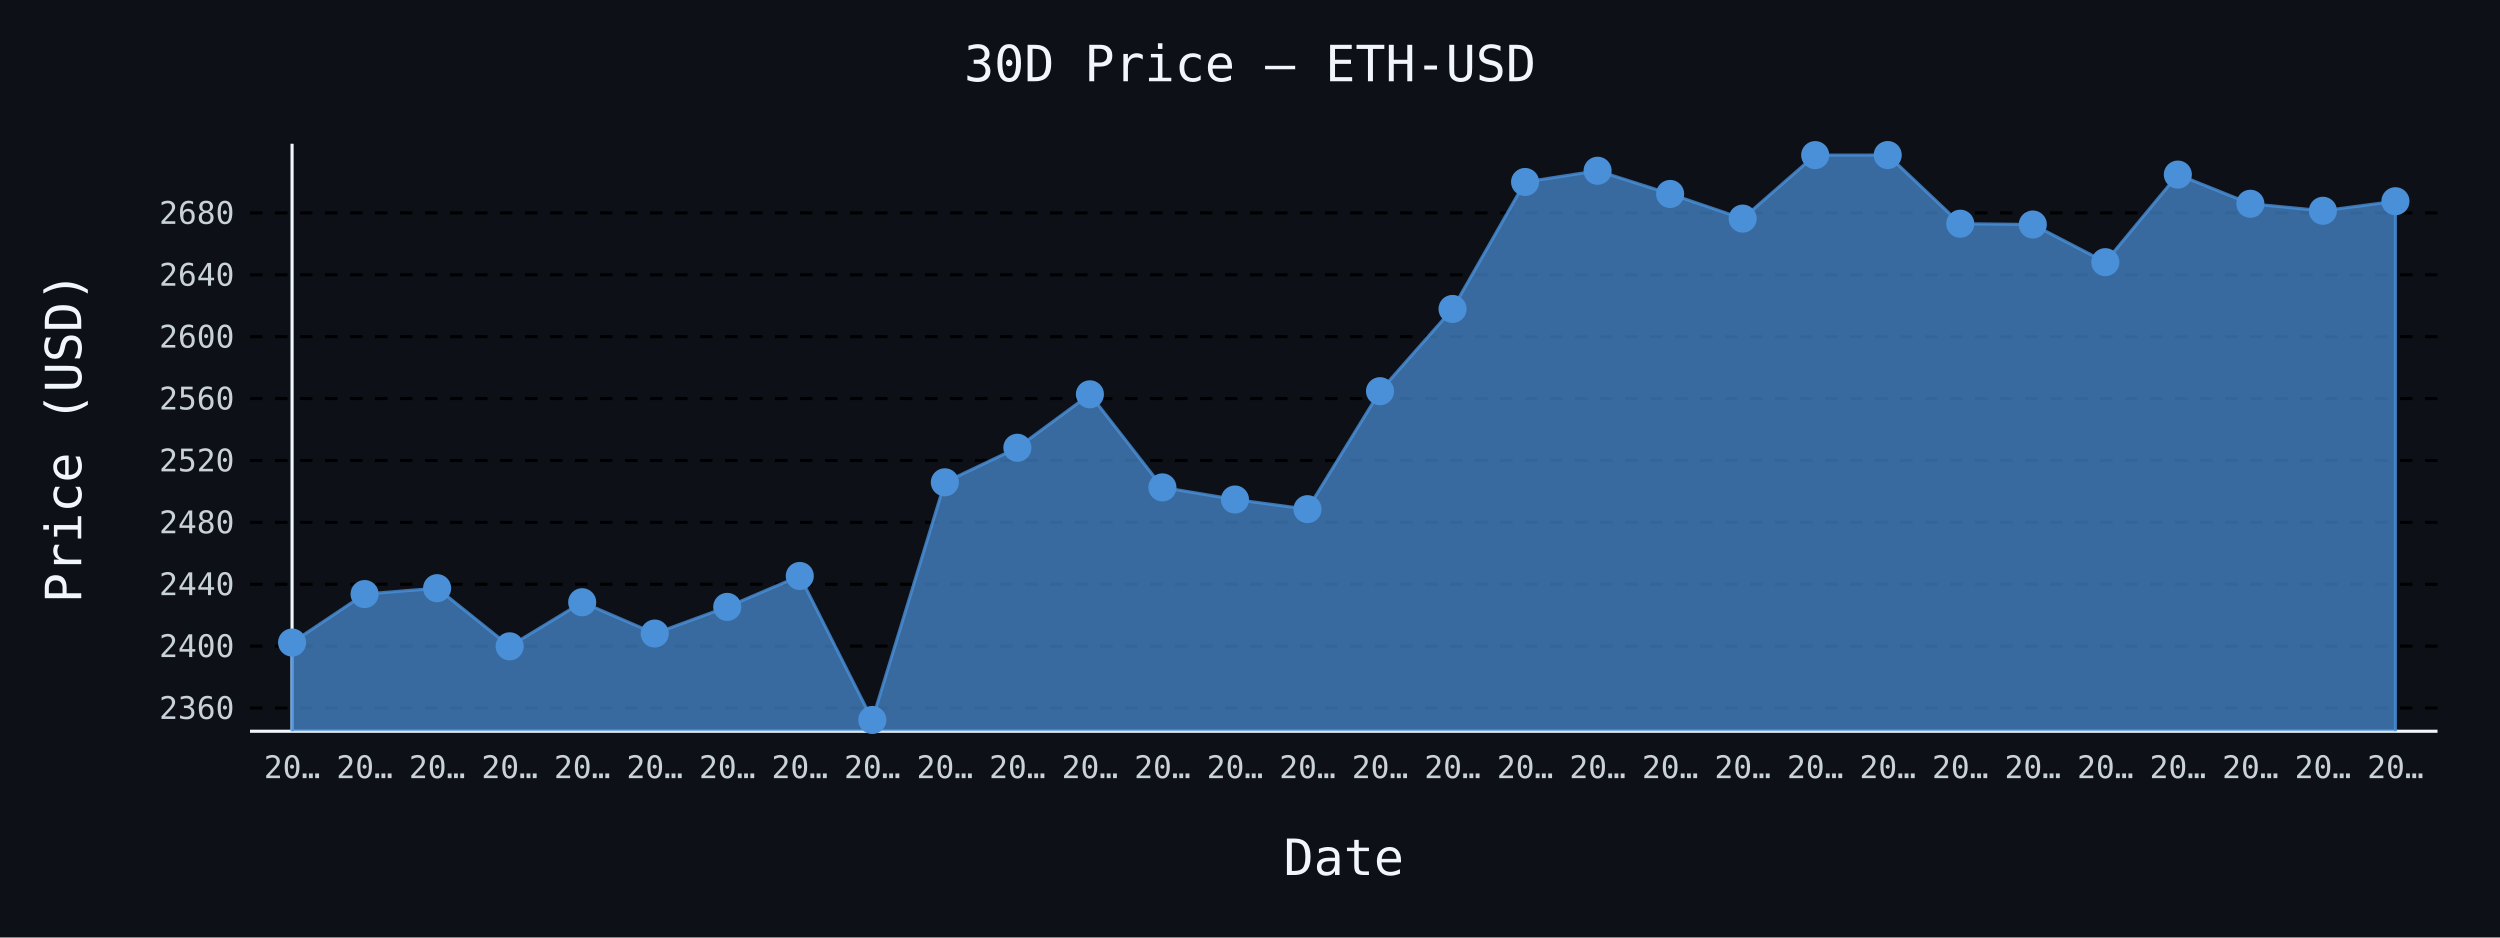
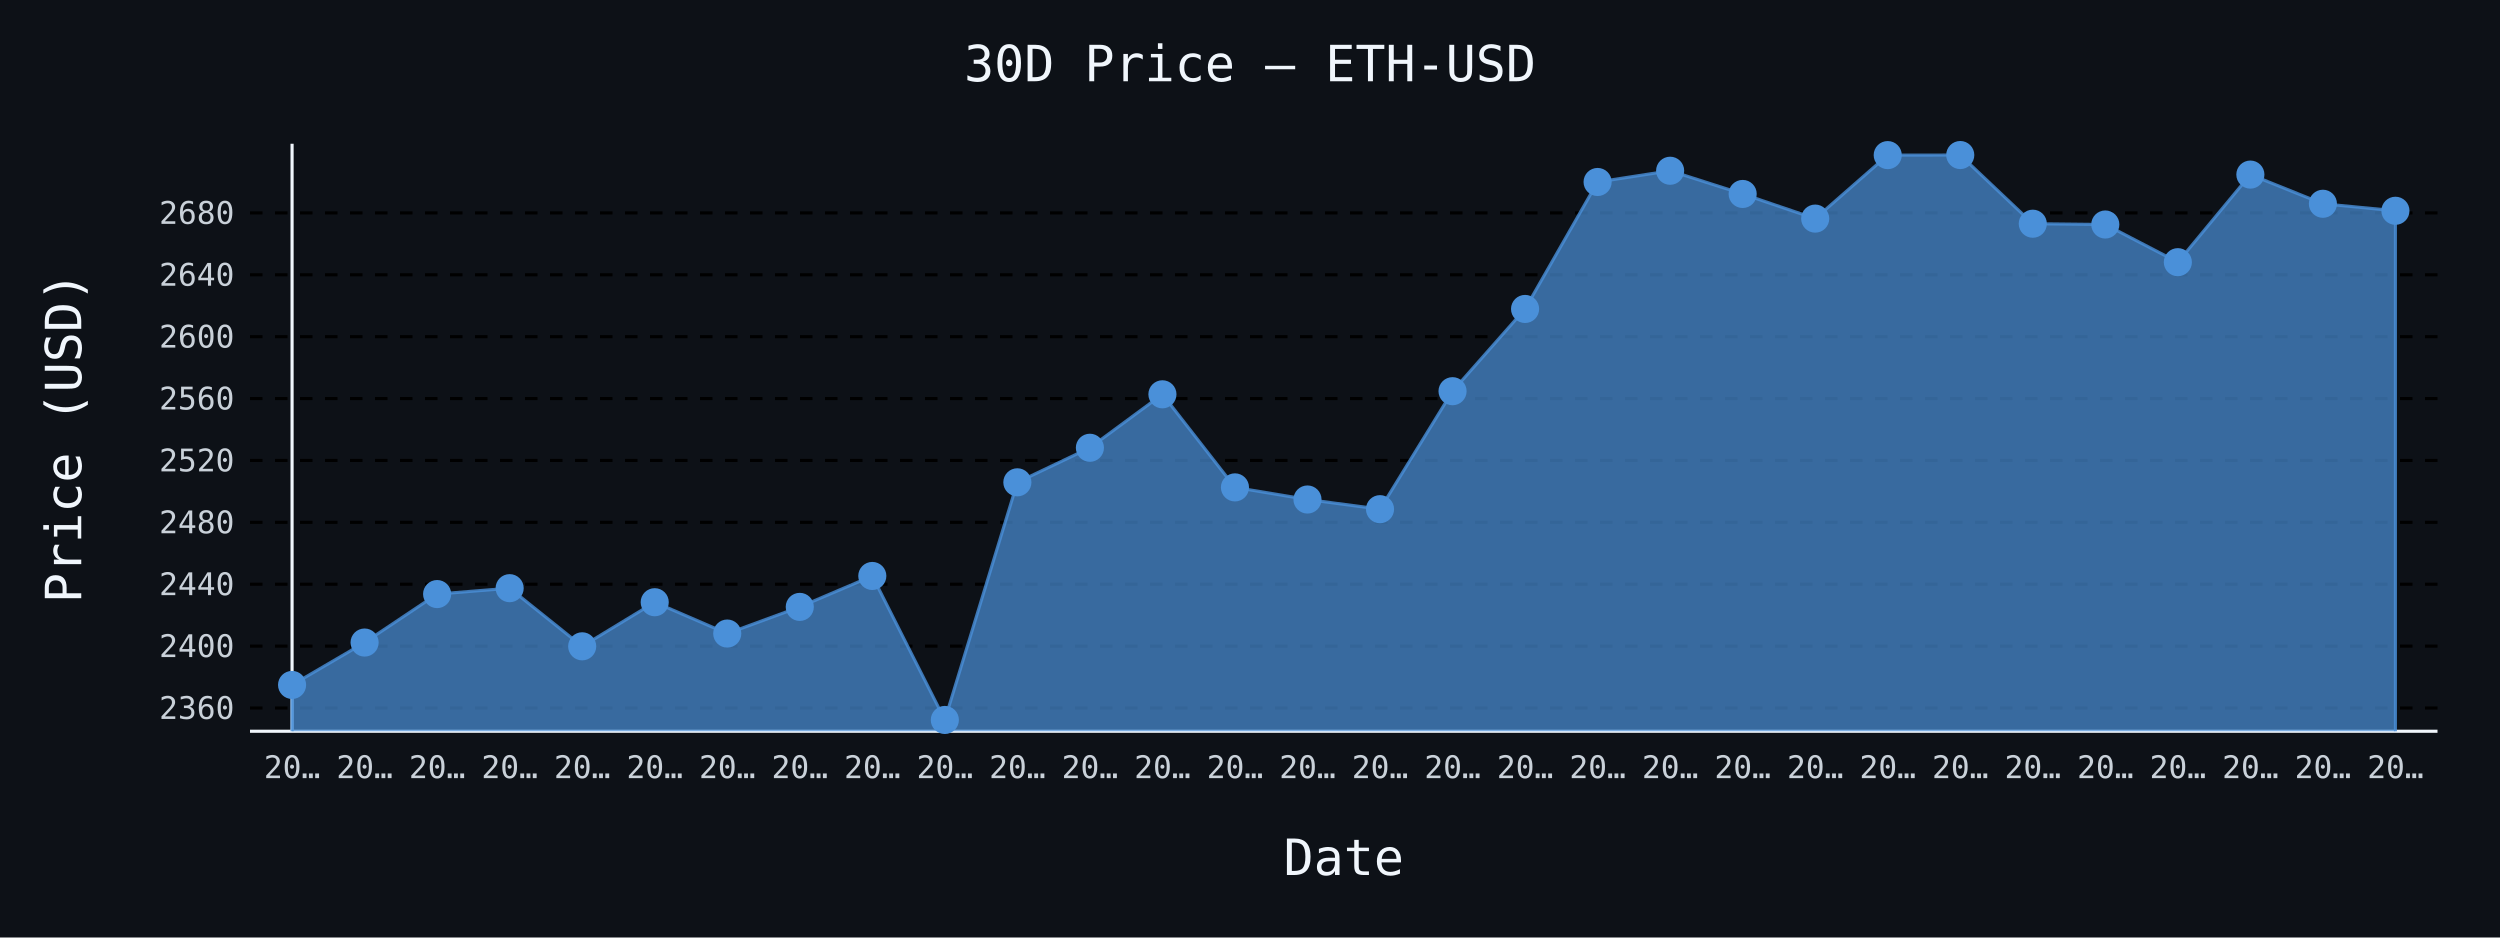
- <svg xmlns="http://www.w3.org/2000/svg" id="chart-9787bf36-2663-49c2-8906-4abe5e869683" class="pygal-chart" viewBox="0 0 800 300">
+ <svg xmlns="http://www.w3.org/2000/svg" id="chart-6f081eea-22e2-4b56-b020-a399e3ff6d4c" class="pygal-chart" viewBox="0 0 800 300">
  <defs>
-     <style type="text/css">#chart-9787bf36-2663-49c2-8906-4abe5e869683{-webkit-user-select:none;-webkit-font-smoothing:antialiased;font-family:monospace}#chart-9787bf36-2663-49c2-8906-4abe5e869683 .title{font-family:monospace;font-size:16px}#chart-9787bf36-2663-49c2-8906-4abe5e869683 .legends .legend text{font-family:monospace;font-size:14px}#chart-9787bf36-2663-49c2-8906-4abe5e869683 .axis text{font-family:monospace;font-size:10px}#chart-9787bf36-2663-49c2-8906-4abe5e869683 .axis text.major{font-family:monospace;font-size:10px}#chart-9787bf36-2663-49c2-8906-4abe5e869683 .text-overlay text.value{font-family:monospace;font-size:16px}#chart-9787bf36-2663-49c2-8906-4abe5e869683 .text-overlay text.label{font-family:monospace;font-size:10px}#chart-9787bf36-2663-49c2-8906-4abe5e869683 .tooltip{font-family:monospace;font-size:14px}#chart-9787bf36-2663-49c2-8906-4abe5e869683 text.no_data{font-family:monospace;font-size:64px}
- #chart-9787bf36-2663-49c2-8906-4abe5e869683{background-color:#0d1117}#chart-9787bf36-2663-49c2-8906-4abe5e869683 path,#chart-9787bf36-2663-49c2-8906-4abe5e869683 line,#chart-9787bf36-2663-49c2-8906-4abe5e869683 rect,#chart-9787bf36-2663-49c2-8906-4abe5e869683 circle{-webkit-transition:150ms;-moz-transition:150ms;transition:150ms}#chart-9787bf36-2663-49c2-8906-4abe5e869683 .graph &gt; .background{fill:#0d1117}#chart-9787bf36-2663-49c2-8906-4abe5e869683 .plot &gt; .background{fill:#0d1117}#chart-9787bf36-2663-49c2-8906-4abe5e869683 .graph{fill:#c9d1d9}#chart-9787bf36-2663-49c2-8906-4abe5e869683 text.no_data{fill:#f0f6fc}#chart-9787bf36-2663-49c2-8906-4abe5e869683 .title{fill:#f0f6fc}#chart-9787bf36-2663-49c2-8906-4abe5e869683 .legends .legend text{fill:#c9d1d9}#chart-9787bf36-2663-49c2-8906-4abe5e869683 .legends .legend:hover text{fill:#f0f6fc}#chart-9787bf36-2663-49c2-8906-4abe5e869683 .axis .line{stroke:#f0f6fc}#chart-9787bf36-2663-49c2-8906-4abe5e869683 .axis .guide.line{stroke:#8b949e}#chart-9787bf36-2663-49c2-8906-4abe5e869683 .axis .major.line{stroke:#c9d1d9}#chart-9787bf36-2663-49c2-8906-4abe5e869683 .axis text.major{fill:#f0f6fc}#chart-9787bf36-2663-49c2-8906-4abe5e869683 .axis.y .guides:hover .guide.line,#chart-9787bf36-2663-49c2-8906-4abe5e869683 .line-graph .axis.x .guides:hover .guide.line,#chart-9787bf36-2663-49c2-8906-4abe5e869683 .stackedline-graph .axis.x .guides:hover .guide.line,#chart-9787bf36-2663-49c2-8906-4abe5e869683 .xy-graph .axis.x .guides:hover .guide.line{stroke:#f0f6fc}#chart-9787bf36-2663-49c2-8906-4abe5e869683 .axis .guides:hover text{fill:#f0f6fc}#chart-9787bf36-2663-49c2-8906-4abe5e869683 .reactive{fill-opacity:.7;stroke-opacity:.8;stroke-width:1}#chart-9787bf36-2663-49c2-8906-4abe5e869683 .ci{stroke:#c9d1d9}#chart-9787bf36-2663-49c2-8906-4abe5e869683 .reactive.active,#chart-9787bf36-2663-49c2-8906-4abe5e869683 .active .reactive{fill-opacity:.8;stroke-opacity:.9;stroke-width:4}#chart-9787bf36-2663-49c2-8906-4abe5e869683 .ci .reactive.active{stroke-width:1.5}#chart-9787bf36-2663-49c2-8906-4abe5e869683 .series text{fill:#f0f6fc}#chart-9787bf36-2663-49c2-8906-4abe5e869683 .tooltip rect{fill:#0d1117;stroke:#f0f6fc;-webkit-transition:opacity 150ms;-moz-transition:opacity 150ms;transition:opacity 150ms}#chart-9787bf36-2663-49c2-8906-4abe5e869683 .tooltip .label{fill:#c9d1d9}#chart-9787bf36-2663-49c2-8906-4abe5e869683 .tooltip .label{fill:#c9d1d9}#chart-9787bf36-2663-49c2-8906-4abe5e869683 .tooltip .legend{font-size:.8em;fill:#8b949e}#chart-9787bf36-2663-49c2-8906-4abe5e869683 .tooltip .x_label{font-size:.6em;fill:#f0f6fc}#chart-9787bf36-2663-49c2-8906-4abe5e869683 .tooltip .xlink{font-size:.5em;text-decoration:underline}#chart-9787bf36-2663-49c2-8906-4abe5e869683 .tooltip .value{font-size:1.5em}#chart-9787bf36-2663-49c2-8906-4abe5e869683 .bound{font-size:.5em}#chart-9787bf36-2663-49c2-8906-4abe5e869683 .max-value{font-size:.75em;fill:#8b949e}#chart-9787bf36-2663-49c2-8906-4abe5e869683 .map-element{fill:#0d1117;stroke:#8b949e !important}#chart-9787bf36-2663-49c2-8906-4abe5e869683 .map-element .reactive{fill-opacity:inherit;stroke-opacity:inherit}#chart-9787bf36-2663-49c2-8906-4abe5e869683 .color-0,#chart-9787bf36-2663-49c2-8906-4abe5e869683 .color-0 a:visited{stroke:#4a90d9;fill:#4a90d9}#chart-9787bf36-2663-49c2-8906-4abe5e869683 .text-overlay .color-0 text{fill:black}
- #chart-9787bf36-2663-49c2-8906-4abe5e869683 text.no_data{text-anchor:middle}#chart-9787bf36-2663-49c2-8906-4abe5e869683 .guide.line{fill:none}#chart-9787bf36-2663-49c2-8906-4abe5e869683 .centered{text-anchor:middle}#chart-9787bf36-2663-49c2-8906-4abe5e869683 .title{text-anchor:middle}#chart-9787bf36-2663-49c2-8906-4abe5e869683 .legends .legend text{fill-opacity:1}#chart-9787bf36-2663-49c2-8906-4abe5e869683 .axis.x text{text-anchor:middle}#chart-9787bf36-2663-49c2-8906-4abe5e869683 .axis.x:not(.web) text[transform]{text-anchor:start}#chart-9787bf36-2663-49c2-8906-4abe5e869683 .axis.x:not(.web) text[transform].backwards{text-anchor:end}#chart-9787bf36-2663-49c2-8906-4abe5e869683 .axis.y text{text-anchor:end}#chart-9787bf36-2663-49c2-8906-4abe5e869683 .axis.y text[transform].backwards{text-anchor:start}#chart-9787bf36-2663-49c2-8906-4abe5e869683 .axis.y2 text{text-anchor:start}#chart-9787bf36-2663-49c2-8906-4abe5e869683 .axis.y2 text[transform].backwards{text-anchor:end}#chart-9787bf36-2663-49c2-8906-4abe5e869683 .axis .guide.line{stroke-dasharray:4,4;stroke:black}#chart-9787bf36-2663-49c2-8906-4abe5e869683 .axis .major.guide.line{stroke-dasharray:6,6;stroke:black}#chart-9787bf36-2663-49c2-8906-4abe5e869683 .horizontal .axis.y .guide.line,#chart-9787bf36-2663-49c2-8906-4abe5e869683 .horizontal .axis.y2 .guide.line,#chart-9787bf36-2663-49c2-8906-4abe5e869683 .vertical .axis.x .guide.line{opacity:0}#chart-9787bf36-2663-49c2-8906-4abe5e869683 .horizontal .axis.always_show .guide.line,#chart-9787bf36-2663-49c2-8906-4abe5e869683 .vertical .axis.always_show .guide.line{opacity:1 !important}#chart-9787bf36-2663-49c2-8906-4abe5e869683 .axis.y .guides:hover .guide.line,#chart-9787bf36-2663-49c2-8906-4abe5e869683 .axis.y2 .guides:hover .guide.line,#chart-9787bf36-2663-49c2-8906-4abe5e869683 .axis.x .guides:hover .guide.line{opacity:1}#chart-9787bf36-2663-49c2-8906-4abe5e869683 .axis .guides:hover text{opacity:1}#chart-9787bf36-2663-49c2-8906-4abe5e869683 .nofill{fill:none}#chart-9787bf36-2663-49c2-8906-4abe5e869683 .subtle-fill{fill-opacity:.2}#chart-9787bf36-2663-49c2-8906-4abe5e869683 .dot{stroke-width:1px;fill-opacity:1;stroke-opacity:1}#chart-9787bf36-2663-49c2-8906-4abe5e869683 .dot.active{stroke-width:5px}#chart-9787bf36-2663-49c2-8906-4abe5e869683 .dot.negative{fill:transparent}#chart-9787bf36-2663-49c2-8906-4abe5e869683 text,#chart-9787bf36-2663-49c2-8906-4abe5e869683 tspan{stroke:none !important}#chart-9787bf36-2663-49c2-8906-4abe5e869683 .series text.active{opacity:1}#chart-9787bf36-2663-49c2-8906-4abe5e869683 .tooltip rect{fill-opacity:.95;stroke-width:.5}#chart-9787bf36-2663-49c2-8906-4abe5e869683 .tooltip text{fill-opacity:1}#chart-9787bf36-2663-49c2-8906-4abe5e869683 .showable{visibility:hidden}#chart-9787bf36-2663-49c2-8906-4abe5e869683 .showable.shown{visibility:visible}#chart-9787bf36-2663-49c2-8906-4abe5e869683 .gauge-background{fill:rgba(229,229,229,1);stroke:none}#chart-9787bf36-2663-49c2-8906-4abe5e869683 .bg-lines{stroke:#0d1117;stroke-width:2px}</style>
+     <style type="text/css">#chart-6f081eea-22e2-4b56-b020-a399e3ff6d4c{-webkit-user-select:none;-webkit-font-smoothing:antialiased;font-family:monospace}#chart-6f081eea-22e2-4b56-b020-a399e3ff6d4c .title{font-family:monospace;font-size:16px}#chart-6f081eea-22e2-4b56-b020-a399e3ff6d4c .legends .legend text{font-family:monospace;font-size:14px}#chart-6f081eea-22e2-4b56-b020-a399e3ff6d4c .axis text{font-family:monospace;font-size:10px}#chart-6f081eea-22e2-4b56-b020-a399e3ff6d4c .axis text.major{font-family:monospace;font-size:10px}#chart-6f081eea-22e2-4b56-b020-a399e3ff6d4c .text-overlay text.value{font-family:monospace;font-size:16px}#chart-6f081eea-22e2-4b56-b020-a399e3ff6d4c .text-overlay text.label{font-family:monospace;font-size:10px}#chart-6f081eea-22e2-4b56-b020-a399e3ff6d4c .tooltip{font-family:monospace;font-size:14px}#chart-6f081eea-22e2-4b56-b020-a399e3ff6d4c text.no_data{font-family:monospace;font-size:64px}
+ #chart-6f081eea-22e2-4b56-b020-a399e3ff6d4c{background-color:#0d1117}#chart-6f081eea-22e2-4b56-b020-a399e3ff6d4c path,#chart-6f081eea-22e2-4b56-b020-a399e3ff6d4c line,#chart-6f081eea-22e2-4b56-b020-a399e3ff6d4c rect,#chart-6f081eea-22e2-4b56-b020-a399e3ff6d4c circle{-webkit-transition:150ms;-moz-transition:150ms;transition:150ms}#chart-6f081eea-22e2-4b56-b020-a399e3ff6d4c .graph &gt; .background{fill:#0d1117}#chart-6f081eea-22e2-4b56-b020-a399e3ff6d4c .plot &gt; .background{fill:#0d1117}#chart-6f081eea-22e2-4b56-b020-a399e3ff6d4c .graph{fill:#c9d1d9}#chart-6f081eea-22e2-4b56-b020-a399e3ff6d4c text.no_data{fill:#f0f6fc}#chart-6f081eea-22e2-4b56-b020-a399e3ff6d4c .title{fill:#f0f6fc}#chart-6f081eea-22e2-4b56-b020-a399e3ff6d4c .legends .legend text{fill:#c9d1d9}#chart-6f081eea-22e2-4b56-b020-a399e3ff6d4c .legends .legend:hover text{fill:#f0f6fc}#chart-6f081eea-22e2-4b56-b020-a399e3ff6d4c .axis .line{stroke:#f0f6fc}#chart-6f081eea-22e2-4b56-b020-a399e3ff6d4c .axis .guide.line{stroke:#8b949e}#chart-6f081eea-22e2-4b56-b020-a399e3ff6d4c .axis .major.line{stroke:#c9d1d9}#chart-6f081eea-22e2-4b56-b020-a399e3ff6d4c .axis text.major{fill:#f0f6fc}#chart-6f081eea-22e2-4b56-b020-a399e3ff6d4c .axis.y .guides:hover .guide.line,#chart-6f081eea-22e2-4b56-b020-a399e3ff6d4c .line-graph .axis.x .guides:hover .guide.line,#chart-6f081eea-22e2-4b56-b020-a399e3ff6d4c .stackedline-graph .axis.x .guides:hover .guide.line,#chart-6f081eea-22e2-4b56-b020-a399e3ff6d4c .xy-graph .axis.x .guides:hover .guide.line{stroke:#f0f6fc}#chart-6f081eea-22e2-4b56-b020-a399e3ff6d4c .axis .guides:hover text{fill:#f0f6fc}#chart-6f081eea-22e2-4b56-b020-a399e3ff6d4c .reactive{fill-opacity:.7;stroke-opacity:.8;stroke-width:1}#chart-6f081eea-22e2-4b56-b020-a399e3ff6d4c .ci{stroke:#c9d1d9}#chart-6f081eea-22e2-4b56-b020-a399e3ff6d4c .reactive.active,#chart-6f081eea-22e2-4b56-b020-a399e3ff6d4c .active .reactive{fill-opacity:.8;stroke-opacity:.9;stroke-width:4}#chart-6f081eea-22e2-4b56-b020-a399e3ff6d4c .ci .reactive.active{stroke-width:1.5}#chart-6f081eea-22e2-4b56-b020-a399e3ff6d4c .series text{fill:#f0f6fc}#chart-6f081eea-22e2-4b56-b020-a399e3ff6d4c .tooltip rect{fill:#0d1117;stroke:#f0f6fc;-webkit-transition:opacity 150ms;-moz-transition:opacity 150ms;transition:opacity 150ms}#chart-6f081eea-22e2-4b56-b020-a399e3ff6d4c .tooltip .label{fill:#c9d1d9}#chart-6f081eea-22e2-4b56-b020-a399e3ff6d4c .tooltip .label{fill:#c9d1d9}#chart-6f081eea-22e2-4b56-b020-a399e3ff6d4c .tooltip .legend{font-size:.8em;fill:#8b949e}#chart-6f081eea-22e2-4b56-b020-a399e3ff6d4c .tooltip .x_label{font-size:.6em;fill:#f0f6fc}#chart-6f081eea-22e2-4b56-b020-a399e3ff6d4c .tooltip .xlink{font-size:.5em;text-decoration:underline}#chart-6f081eea-22e2-4b56-b020-a399e3ff6d4c .tooltip .value{font-size:1.5em}#chart-6f081eea-22e2-4b56-b020-a399e3ff6d4c .bound{font-size:.5em}#chart-6f081eea-22e2-4b56-b020-a399e3ff6d4c .max-value{font-size:.75em;fill:#8b949e}#chart-6f081eea-22e2-4b56-b020-a399e3ff6d4c .map-element{fill:#0d1117;stroke:#8b949e !important}#chart-6f081eea-22e2-4b56-b020-a399e3ff6d4c .map-element .reactive{fill-opacity:inherit;stroke-opacity:inherit}#chart-6f081eea-22e2-4b56-b020-a399e3ff6d4c .color-0,#chart-6f081eea-22e2-4b56-b020-a399e3ff6d4c .color-0 a:visited{stroke:#4a90d9;fill:#4a90d9}#chart-6f081eea-22e2-4b56-b020-a399e3ff6d4c .text-overlay .color-0 text{fill:black}
+ #chart-6f081eea-22e2-4b56-b020-a399e3ff6d4c text.no_data{text-anchor:middle}#chart-6f081eea-22e2-4b56-b020-a399e3ff6d4c .guide.line{fill:none}#chart-6f081eea-22e2-4b56-b020-a399e3ff6d4c .centered{text-anchor:middle}#chart-6f081eea-22e2-4b56-b020-a399e3ff6d4c .title{text-anchor:middle}#chart-6f081eea-22e2-4b56-b020-a399e3ff6d4c .legends .legend text{fill-opacity:1}#chart-6f081eea-22e2-4b56-b020-a399e3ff6d4c .axis.x text{text-anchor:middle}#chart-6f081eea-22e2-4b56-b020-a399e3ff6d4c .axis.x:not(.web) text[transform]{text-anchor:start}#chart-6f081eea-22e2-4b56-b020-a399e3ff6d4c .axis.x:not(.web) text[transform].backwards{text-anchor:end}#chart-6f081eea-22e2-4b56-b020-a399e3ff6d4c .axis.y text{text-anchor:end}#chart-6f081eea-22e2-4b56-b020-a399e3ff6d4c .axis.y text[transform].backwards{text-anchor:start}#chart-6f081eea-22e2-4b56-b020-a399e3ff6d4c .axis.y2 text{text-anchor:start}#chart-6f081eea-22e2-4b56-b020-a399e3ff6d4c .axis.y2 text[transform].backwards{text-anchor:end}#chart-6f081eea-22e2-4b56-b020-a399e3ff6d4c .axis .guide.line{stroke-dasharray:4,4;stroke:black}#chart-6f081eea-22e2-4b56-b020-a399e3ff6d4c .axis .major.guide.line{stroke-dasharray:6,6;stroke:black}#chart-6f081eea-22e2-4b56-b020-a399e3ff6d4c .horizontal .axis.y .guide.line,#chart-6f081eea-22e2-4b56-b020-a399e3ff6d4c .horizontal .axis.y2 .guide.line,#chart-6f081eea-22e2-4b56-b020-a399e3ff6d4c .vertical .axis.x .guide.line{opacity:0}#chart-6f081eea-22e2-4b56-b020-a399e3ff6d4c .horizontal .axis.always_show .guide.line,#chart-6f081eea-22e2-4b56-b020-a399e3ff6d4c .vertical .axis.always_show .guide.line{opacity:1 !important}#chart-6f081eea-22e2-4b56-b020-a399e3ff6d4c .axis.y .guides:hover .guide.line,#chart-6f081eea-22e2-4b56-b020-a399e3ff6d4c .axis.y2 .guides:hover .guide.line,#chart-6f081eea-22e2-4b56-b020-a399e3ff6d4c .axis.x .guides:hover .guide.line{opacity:1}#chart-6f081eea-22e2-4b56-b020-a399e3ff6d4c .axis .guides:hover text{opacity:1}#chart-6f081eea-22e2-4b56-b020-a399e3ff6d4c .nofill{fill:none}#chart-6f081eea-22e2-4b56-b020-a399e3ff6d4c .subtle-fill{fill-opacity:.2}#chart-6f081eea-22e2-4b56-b020-a399e3ff6d4c .dot{stroke-width:1px;fill-opacity:1;stroke-opacity:1}#chart-6f081eea-22e2-4b56-b020-a399e3ff6d4c .dot.active{stroke-width:5px}#chart-6f081eea-22e2-4b56-b020-a399e3ff6d4c .dot.negative{fill:transparent}#chart-6f081eea-22e2-4b56-b020-a399e3ff6d4c text,#chart-6f081eea-22e2-4b56-b020-a399e3ff6d4c tspan{stroke:none !important}#chart-6f081eea-22e2-4b56-b020-a399e3ff6d4c .series text.active{opacity:1}#chart-6f081eea-22e2-4b56-b020-a399e3ff6d4c .tooltip rect{fill-opacity:.95;stroke-width:.5}#chart-6f081eea-22e2-4b56-b020-a399e3ff6d4c .tooltip text{fill-opacity:1}#chart-6f081eea-22e2-4b56-b020-a399e3ff6d4c .showable{visibility:hidden}#chart-6f081eea-22e2-4b56-b020-a399e3ff6d4c .showable.shown{visibility:visible}#chart-6f081eea-22e2-4b56-b020-a399e3ff6d4c .gauge-background{fill:rgba(229,229,229,1);stroke:none}#chart-6f081eea-22e2-4b56-b020-a399e3ff6d4c .bg-lines{stroke:#0d1117;stroke-width:2px}</style>
  </defs>
  <g class="graph line-graph vertical">
    <rect x="0" y="0" width="800" height="300" class="background" />
    <g transform="translate(80, 46)" class="plot">
      <rect x="0" y="0" width="700.0" height="188" class="background" />
      <g class="axis y always_show">
        <path d="M0 188 h700" class="line" />
        <g class="guides">
          <path d="M0 180.562 h700" class="guide line" />
          <text x="-5" y="184.062" class="">2360</text>
        </g>
        <g class="guides">
          <path d="M0 160.758 h700" class="guide line" />
          <text x="-5" y="164.258" class="">2400</text>
        </g>
        <g class="guides">
          <path d="M0 140.954 h700" class="guide line" />
          <text x="-5" y="144.454" class="">2440</text>
        </g>
        <g class="guides">
          <path d="M0 121.149 h700" class="guide line" />
          <text x="-5" y="124.649" class="">2480</text>
        </g>
        <g class="guides">
          <path d="M0 101.345 h700" class="guide line" />
          <text x="-5" y="104.845" class="">2520</text>
        </g>
        <g class="guides">
          <path d="M0 81.541 h700" class="guide line" />
          <text x="-5" y="85.041" class="">2560</text>
        </g>
        <g class="guides">
          <path d="M0 61.736 h700" class="guide line" />
          <text x="-5" y="65.236" class="">2600</text>
        </g>
        <g class="guides">
          <path d="M0 41.932 h700" class="guide line" />
          <text x="-5" y="45.432" class="">2640</text>
        </g>
        <g class="guides">
          <path d="M0 22.128 h700" class="guide line" />
          <text x="-5" y="25.628" class="">2680</text>
        </g>
      </g>
      <g class="axis x">
        <g class="guides">
          <path d="M13.462 0 v188" class="line" />
          <text x="13.462" y="203.0" class="">20…</text>
        </g>
        <g class="guides">
          <path d="M36.671 0 v188" class="guide line" />
          <text x="36.671" y="203.0" class="">20…</text>
        </g>
        <g class="guides">
          <path d="M59.881 0 v188" class="guide line" />
          <text x="59.881" y="203.0" class="">20…</text>
        </g>
        <g class="guides">
          <path d="M83.09 0 v188" class="guide line" />
          <text x="83.09" y="203.0" class="">20…</text>
        </g>
        <g class="guides">
          <path d="M106.3 0 v188" class="guide line" />
          <text x="106.3" y="203.0" class="">20…</text>
        </g>
        <g class="guides">
          <path d="M129.509 0 v188" class="guide line" />
          <text x="129.509" y="203.0" class="">20…</text>
        </g>
        <g class="guides">
          <path d="M152.719 0 v188" class="guide line" />
          <text x="152.719" y="203.0" class="">20…</text>
        </g>
        <g class="guides">
          <path d="M175.928 0 v188" class="guide line" />
          <text x="175.928" y="203.0" class="">20…</text>
        </g>
        <g class="guides">
          <path d="M199.138 0 v188" class="guide line" />
          <text x="199.138" y="203.0" class="">20…</text>
        </g>
        <g class="guides">
          <path d="M222.347 0 v188" class="guide line" />
          <text x="222.347" y="203.0" class="">20…</text>
        </g>
        <g class="guides">
          <path d="M245.557 0 v188" class="guide line" />
          <text x="245.557" y="203.0" class="">20…</text>
        </g>
        <g class="guides">
          <path d="M268.767 0 v188" class="guide line" />
          <text x="268.767" y="203.0" class="">20…</text>
        </g>
        <g class="guides">
          <path d="M291.976 0 v188" class="guide line" />
          <text x="291.976" y="203.0" class="">20…</text>
        </g>
        <g class="guides">
          <path d="M315.186 0 v188" class="guide line" />
          <text x="315.186" y="203.0" class="">20…</text>
        </g>
        <g class="guides">
          <path d="M338.395 0 v188" class="guide line" />
          <text x="338.395" y="203.0" class="">20…</text>
        </g>
        <g class="guides">
          <path d="M361.605 0 v188" class="guide line" />
          <text x="361.605" y="203.0" class="">20…</text>
        </g>
        <g class="guides">
          <path d="M384.814 0 v188" class="guide line" />
          <text x="384.814" y="203.0" class="">20…</text>
        </g>
        <g class="guides">
          <path d="M408.024 0 v188" class="guide line" />
          <text x="408.024" y="203.0" class="">20…</text>
        </g>
        <g class="guides">
          <path d="M431.233 0 v188" class="guide line" />
          <text x="431.233" y="203.0" class="">20…</text>
        </g>
        <g class="guides">
          <path d="M454.443 0 v188" class="guide line" />
          <text x="454.443" y="203.0" class="">20…</text>
        </g>
        <g class="guides">
          <path d="M477.653 0 v188" class="guide line" />
          <text x="477.653" y="203.0" class="">20…</text>
        </g>
        <g class="guides">
          <path d="M500.862 0 v188" class="guide line" />
          <text x="500.862" y="203.0" class="">20…</text>
        </g>
        <g class="guides">
          <path d="M524.072 0 v188" class="guide line" />
          <text x="524.072" y="203.0" class="">20…</text>
        </g>
        <g class="guides">
          <path d="M547.281 0 v188" class="guide line" />
          <text x="547.281" y="203.0" class="">20…</text>
        </g>
        <g class="guides">
          <path d="M570.491 0 v188" class="guide line" />
          <text x="570.491" y="203.0" class="">20…</text>
        </g>
        <g class="guides">
          <path d="M593.7 0 v188" class="guide line" />
          <text x="593.7" y="203.0" class="">20…</text>
        </g>
        <g class="guides">
          <path d="M616.91 0 v188" class="guide line" />
          <text x="616.91" y="203.0" class="">20…</text>
        </g>
        <g class="guides">
          <path d="M640.119 0 v188" class="guide line" />
          <text x="640.119" y="203.0" class="">20…</text>
        </g>
        <g class="guides">
          <path d="M663.329 0 v188" class="guide line" />
          <text x="663.329" y="203.0" class="">20…</text>
        </g>
        <g class="guides">
          <path d="M686.538 0 v188" class="guide line" />
          <text x="686.538" y="203.0" class="">20…</text>
        </g>
      </g>
      <g class="series serie-0 color-0">
-         <path d="M13.462 188 L13.462 159.614 36.671 144.103 59.881 142.216 83.09 160.822 106.3 146.712 129.509 156.738 152.719 148.207 175.928 138.31 199.138 184.385 222.347 108.341 245.557 97.285 268.767 80.179 291.976 109.965 315.186 113.841 338.395 116.936 361.605 79.184 384.814 52.864 408.024 12.235 431.233 8.641 454.443 16.067 477.653 23.954 500.862 3.635 524.072 3.615 547.281 25.588 570.491 25.841 593.7 37.897 616.91 9.869 640.119 19.206 663.329 21.449 686.538 18.394 686.538 188" class="line reactive" />
+         <path d="M13.462 188 L13.462 173.18 36.671 159.614 59.881 144.103 83.09 142.216 106.3 160.822 129.509 146.712 152.719 156.738 175.928 148.207 199.138 138.31 222.347 184.385 245.557 108.341 268.767 97.285 291.976 80.179 315.186 109.965 338.395 113.841 361.605 116.936 384.814 79.184 408.024 52.864 431.233 12.235 454.443 8.641 477.653 16.067 500.862 23.954 524.072 3.635 547.281 3.615 570.491 25.588 593.7 25.841 616.91 37.897 640.119 9.869 663.329 19.206 686.538 21.449 686.538 188" class="line reactive" />
      </g>
    </g>
    <g class="titles">
      <text x="400.0" y="26" class="title plot_title">30D Price — ETH-USD</text>
      <text x="430.0" y="280" class="title">Date</text>
      <text x="0" y="166.0" class="title" transform="rotate(-90 0 140)">Price (USD)</text>
    </g>
    <g transform="translate(80, 46)" class="plot overlay">
      <g class="series serie-0 color-0">
        <g class="dots">
-           <circle cx="13.462" cy="159.614" r="4" class="dot reactive tooltip-trigger" />
-         </g>
-         <g class="dots">
-           <circle cx="36.671" cy="144.103" r="4" class="dot reactive tooltip-trigger" />
-         </g>
-         <g class="dots">
-           <circle cx="59.881" cy="142.216" r="4" class="dot reactive tooltip-trigger" />
-         </g>
-         <g class="dots">
-           <circle cx="83.09" cy="160.822" r="4" class="dot reactive tooltip-trigger" />
-         </g>
-         <g class="dots">
-           <circle cx="106.3" cy="146.712" r="4" class="dot reactive tooltip-trigger" />
-         </g>
-         <g class="dots">
-           <circle cx="129.509" cy="156.738" r="4" class="dot reactive tooltip-trigger" />
-         </g>
-         <g class="dots">
-           <circle cx="152.719" cy="148.207" r="4" class="dot reactive tooltip-trigger" />
-         </g>
-         <g class="dots">
-           <circle cx="175.928" cy="138.31" r="4" class="dot reactive tooltip-trigger" />
-         </g>
-         <g class="dots">
-           <circle cx="199.138" cy="184.385" r="4" class="dot reactive tooltip-trigger" />
-         </g>
-         <g class="dots">
-           <circle cx="222.347" cy="108.341" r="4" class="dot reactive tooltip-trigger" />
-         </g>
-         <g class="dots">
-           <circle cx="245.557" cy="97.285" r="4" class="dot reactive tooltip-trigger" />
-         </g>
-         <g class="dots">
-           <circle cx="268.767" cy="80.179" r="4" class="dot reactive tooltip-trigger" />
-         </g>
-         <g class="dots">
-           <circle cx="291.976" cy="109.965" r="4" class="dot reactive tooltip-trigger" />
-         </g>
-         <g class="dots">
-           <circle cx="315.186" cy="113.841" r="4" class="dot reactive tooltip-trigger" />
-         </g>
-         <g class="dots">
-           <circle cx="338.395" cy="116.936" r="4" class="dot reactive tooltip-trigger" />
-         </g>
-         <g class="dots">
-           <circle cx="361.605" cy="79.184" r="4" class="dot reactive tooltip-trigger" />
-         </g>
-         <g class="dots">
-           <circle cx="384.814" cy="52.864" r="4" class="dot reactive tooltip-trigger" />
-         </g>
-         <g class="dots">
-           <circle cx="408.024" cy="12.235" r="4" class="dot reactive tooltip-trigger" />
-         </g>
-         <g class="dots">
-           <circle cx="431.233" cy="8.641" r="4" class="dot reactive tooltip-trigger" />
-         </g>
-         <g class="dots">
-           <circle cx="454.443" cy="16.067" r="4" class="dot reactive tooltip-trigger" />
-         </g>
-         <g class="dots">
-           <circle cx="477.653" cy="23.954" r="4" class="dot reactive tooltip-trigger" />
-         </g>
-         <g class="dots">
-           <circle cx="500.862" cy="3.635" r="4" class="dot reactive tooltip-trigger" />
-         </g>
-         <g class="dots">
-           <circle cx="524.072" cy="3.615" r="4" class="dot reactive tooltip-trigger" />
-         </g>
-         <g class="dots">
-           <circle cx="547.281" cy="25.588" r="4" class="dot reactive tooltip-trigger" />
-         </g>
-         <g class="dots">
-           <circle cx="570.491" cy="25.841" r="4" class="dot reactive tooltip-trigger" />
-         </g>
-         <g class="dots">
-           <circle cx="593.7" cy="37.897" r="4" class="dot reactive tooltip-trigger" />
-         </g>
-         <g class="dots">
-           <circle cx="616.91" cy="9.869" r="4" class="dot reactive tooltip-trigger" />
-         </g>
-         <g class="dots">
-           <circle cx="640.119" cy="19.206" r="4" class="dot reactive tooltip-trigger" />
-         </g>
-         <g class="dots">
-           <circle cx="663.329" cy="21.449" r="4" class="dot reactive tooltip-trigger" />
-         </g>
-         <g class="dots">
-           <circle cx="686.538" cy="18.394" r="4" class="dot reactive tooltip-trigger" />
+           <circle cx="13.462" cy="173.18" r="4" class="dot reactive tooltip-trigger" />
+         </g>
+         <g class="dots">
+           <circle cx="36.671" cy="159.614" r="4" class="dot reactive tooltip-trigger" />
+         </g>
+         <g class="dots">
+           <circle cx="59.881" cy="144.103" r="4" class="dot reactive tooltip-trigger" />
+         </g>
+         <g class="dots">
+           <circle cx="83.09" cy="142.216" r="4" class="dot reactive tooltip-trigger" />
+         </g>
+         <g class="dots">
+           <circle cx="106.3" cy="160.822" r="4" class="dot reactive tooltip-trigger" />
+         </g>
+         <g class="dots">
+           <circle cx="129.509" cy="146.712" r="4" class="dot reactive tooltip-trigger" />
+         </g>
+         <g class="dots">
+           <circle cx="152.719" cy="156.738" r="4" class="dot reactive tooltip-trigger" />
+         </g>
+         <g class="dots">
+           <circle cx="175.928" cy="148.207" r="4" class="dot reactive tooltip-trigger" />
+         </g>
+         <g class="dots">
+           <circle cx="199.138" cy="138.31" r="4" class="dot reactive tooltip-trigger" />
+         </g>
+         <g class="dots">
+           <circle cx="222.347" cy="184.385" r="4" class="dot reactive tooltip-trigger" />
+         </g>
+         <g class="dots">
+           <circle cx="245.557" cy="108.341" r="4" class="dot reactive tooltip-trigger" />
+         </g>
+         <g class="dots">
+           <circle cx="268.767" cy="97.285" r="4" class="dot reactive tooltip-trigger" />
+         </g>
+         <g class="dots">
+           <circle cx="291.976" cy="80.179" r="4" class="dot reactive tooltip-trigger" />
+         </g>
+         <g class="dots">
+           <circle cx="315.186" cy="109.965" r="4" class="dot reactive tooltip-trigger" />
+         </g>
+         <g class="dots">
+           <circle cx="338.395" cy="113.841" r="4" class="dot reactive tooltip-trigger" />
+         </g>
+         <g class="dots">
+           <circle cx="361.605" cy="116.936" r="4" class="dot reactive tooltip-trigger" />
+         </g>
+         <g class="dots">
+           <circle cx="384.814" cy="79.184" r="4" class="dot reactive tooltip-trigger" />
+         </g>
+         <g class="dots">
+           <circle cx="408.024" cy="52.864" r="4" class="dot reactive tooltip-trigger" />
+         </g>
+         <g class="dots">
+           <circle cx="431.233" cy="12.235" r="4" class="dot reactive tooltip-trigger" />
+         </g>
+         <g class="dots">
+           <circle cx="454.443" cy="8.641" r="4" class="dot reactive tooltip-trigger" />
+         </g>
+         <g class="dots">
+           <circle cx="477.653" cy="16.067" r="4" class="dot reactive tooltip-trigger" />
+         </g>
+         <g class="dots">
+           <circle cx="500.862" cy="23.954" r="4" class="dot reactive tooltip-trigger" />
+         </g>
+         <g class="dots">
+           <circle cx="524.072" cy="3.635" r="4" class="dot reactive tooltip-trigger" />
+         </g>
+         <g class="dots">
+           <circle cx="547.281" cy="3.615" r="4" class="dot reactive tooltip-trigger" />
+         </g>
+         <g class="dots">
+           <circle cx="570.491" cy="25.588" r="4" class="dot reactive tooltip-trigger" />
+         </g>
+         <g class="dots">
+           <circle cx="593.7" cy="25.841" r="4" class="dot reactive tooltip-trigger" />
+         </g>
+         <g class="dots">
+           <circle cx="616.91" cy="37.897" r="4" class="dot reactive tooltip-trigger" />
+         </g>
+         <g class="dots">
+           <circle cx="640.119" cy="9.869" r="4" class="dot reactive tooltip-trigger" />
+         </g>
+         <g class="dots">
+           <circle cx="663.329" cy="19.206" r="4" class="dot reactive tooltip-trigger" />
+         </g>
+         <g class="dots">
+           <circle cx="686.538" cy="21.449" r="4" class="dot reactive tooltip-trigger" />
        </g>
      </g>
    </g>
    <g transform="translate(80, 46)" class="plot text-overlay">
      <g class="series serie-0 color-0" />
    </g>
    <g transform="translate(80, 46)" class="plot tooltip-overlay">
      <g transform="translate(0 0)" style="opacity: 0" class="tooltip">
        <rect rx="0" ry="0" width="0" height="0" class="tooltip-box" />
        <g class="text" />
      </g>
    </g>
  </g>
</svg>
